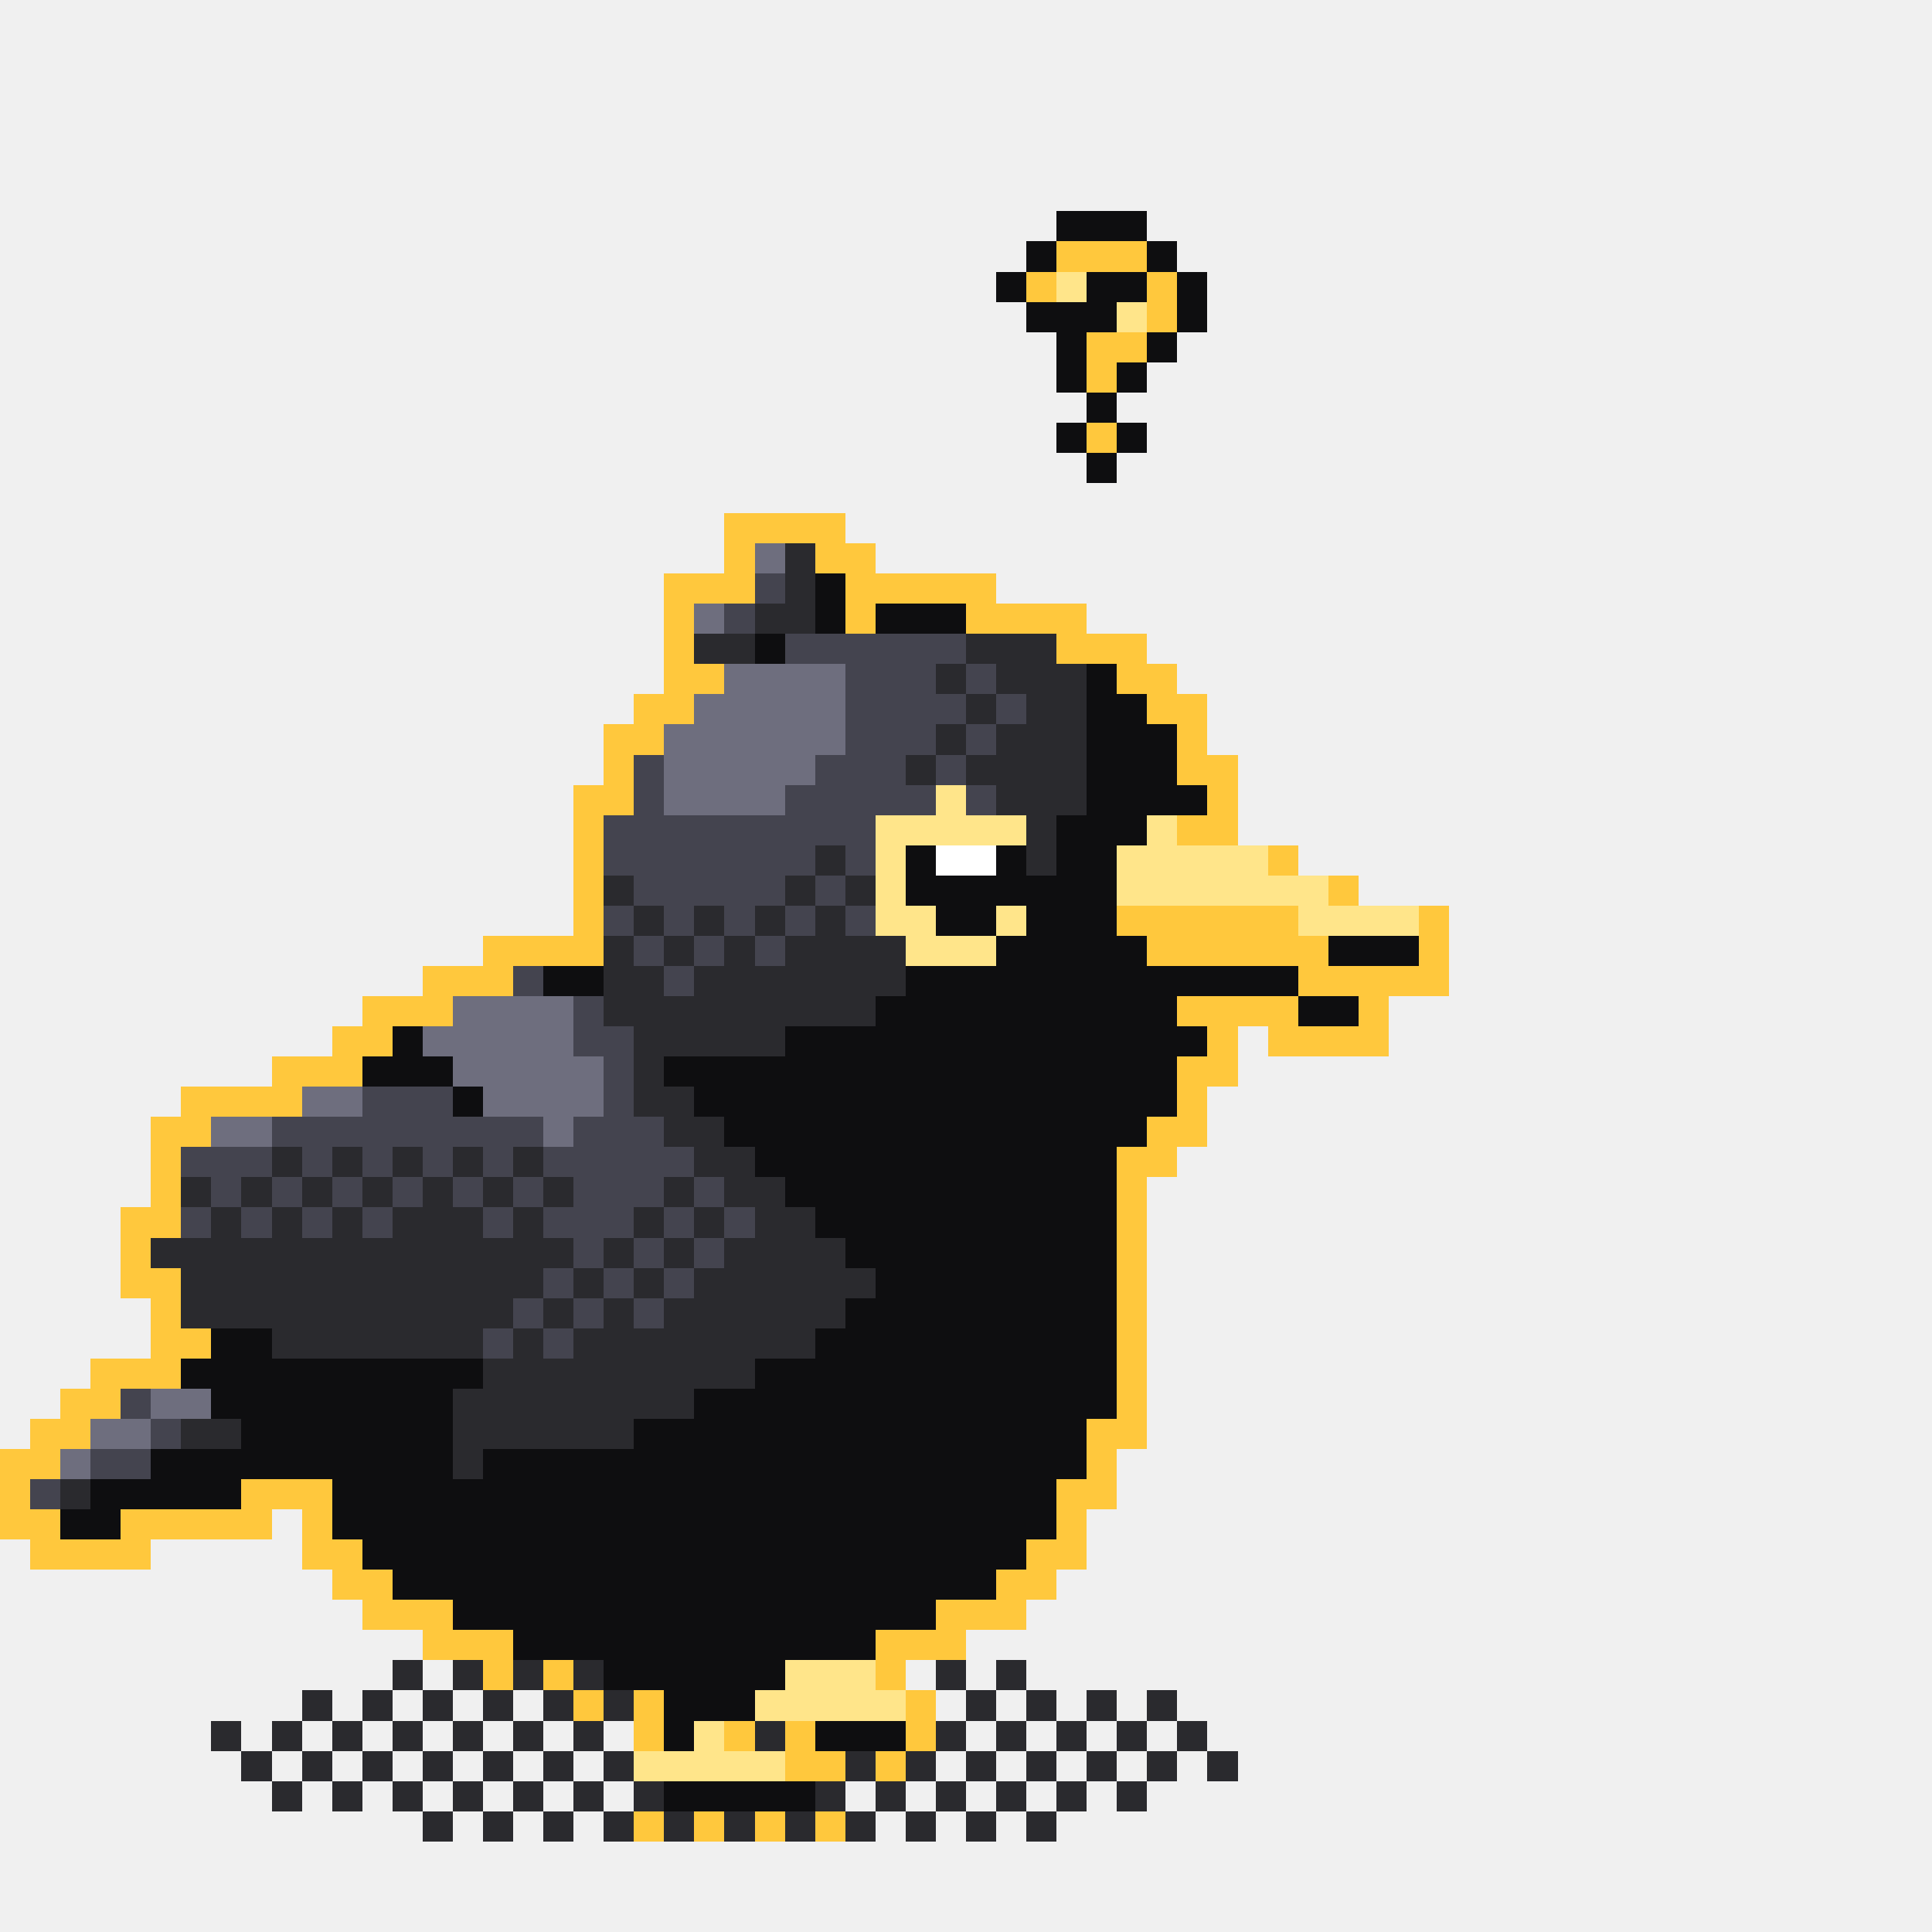
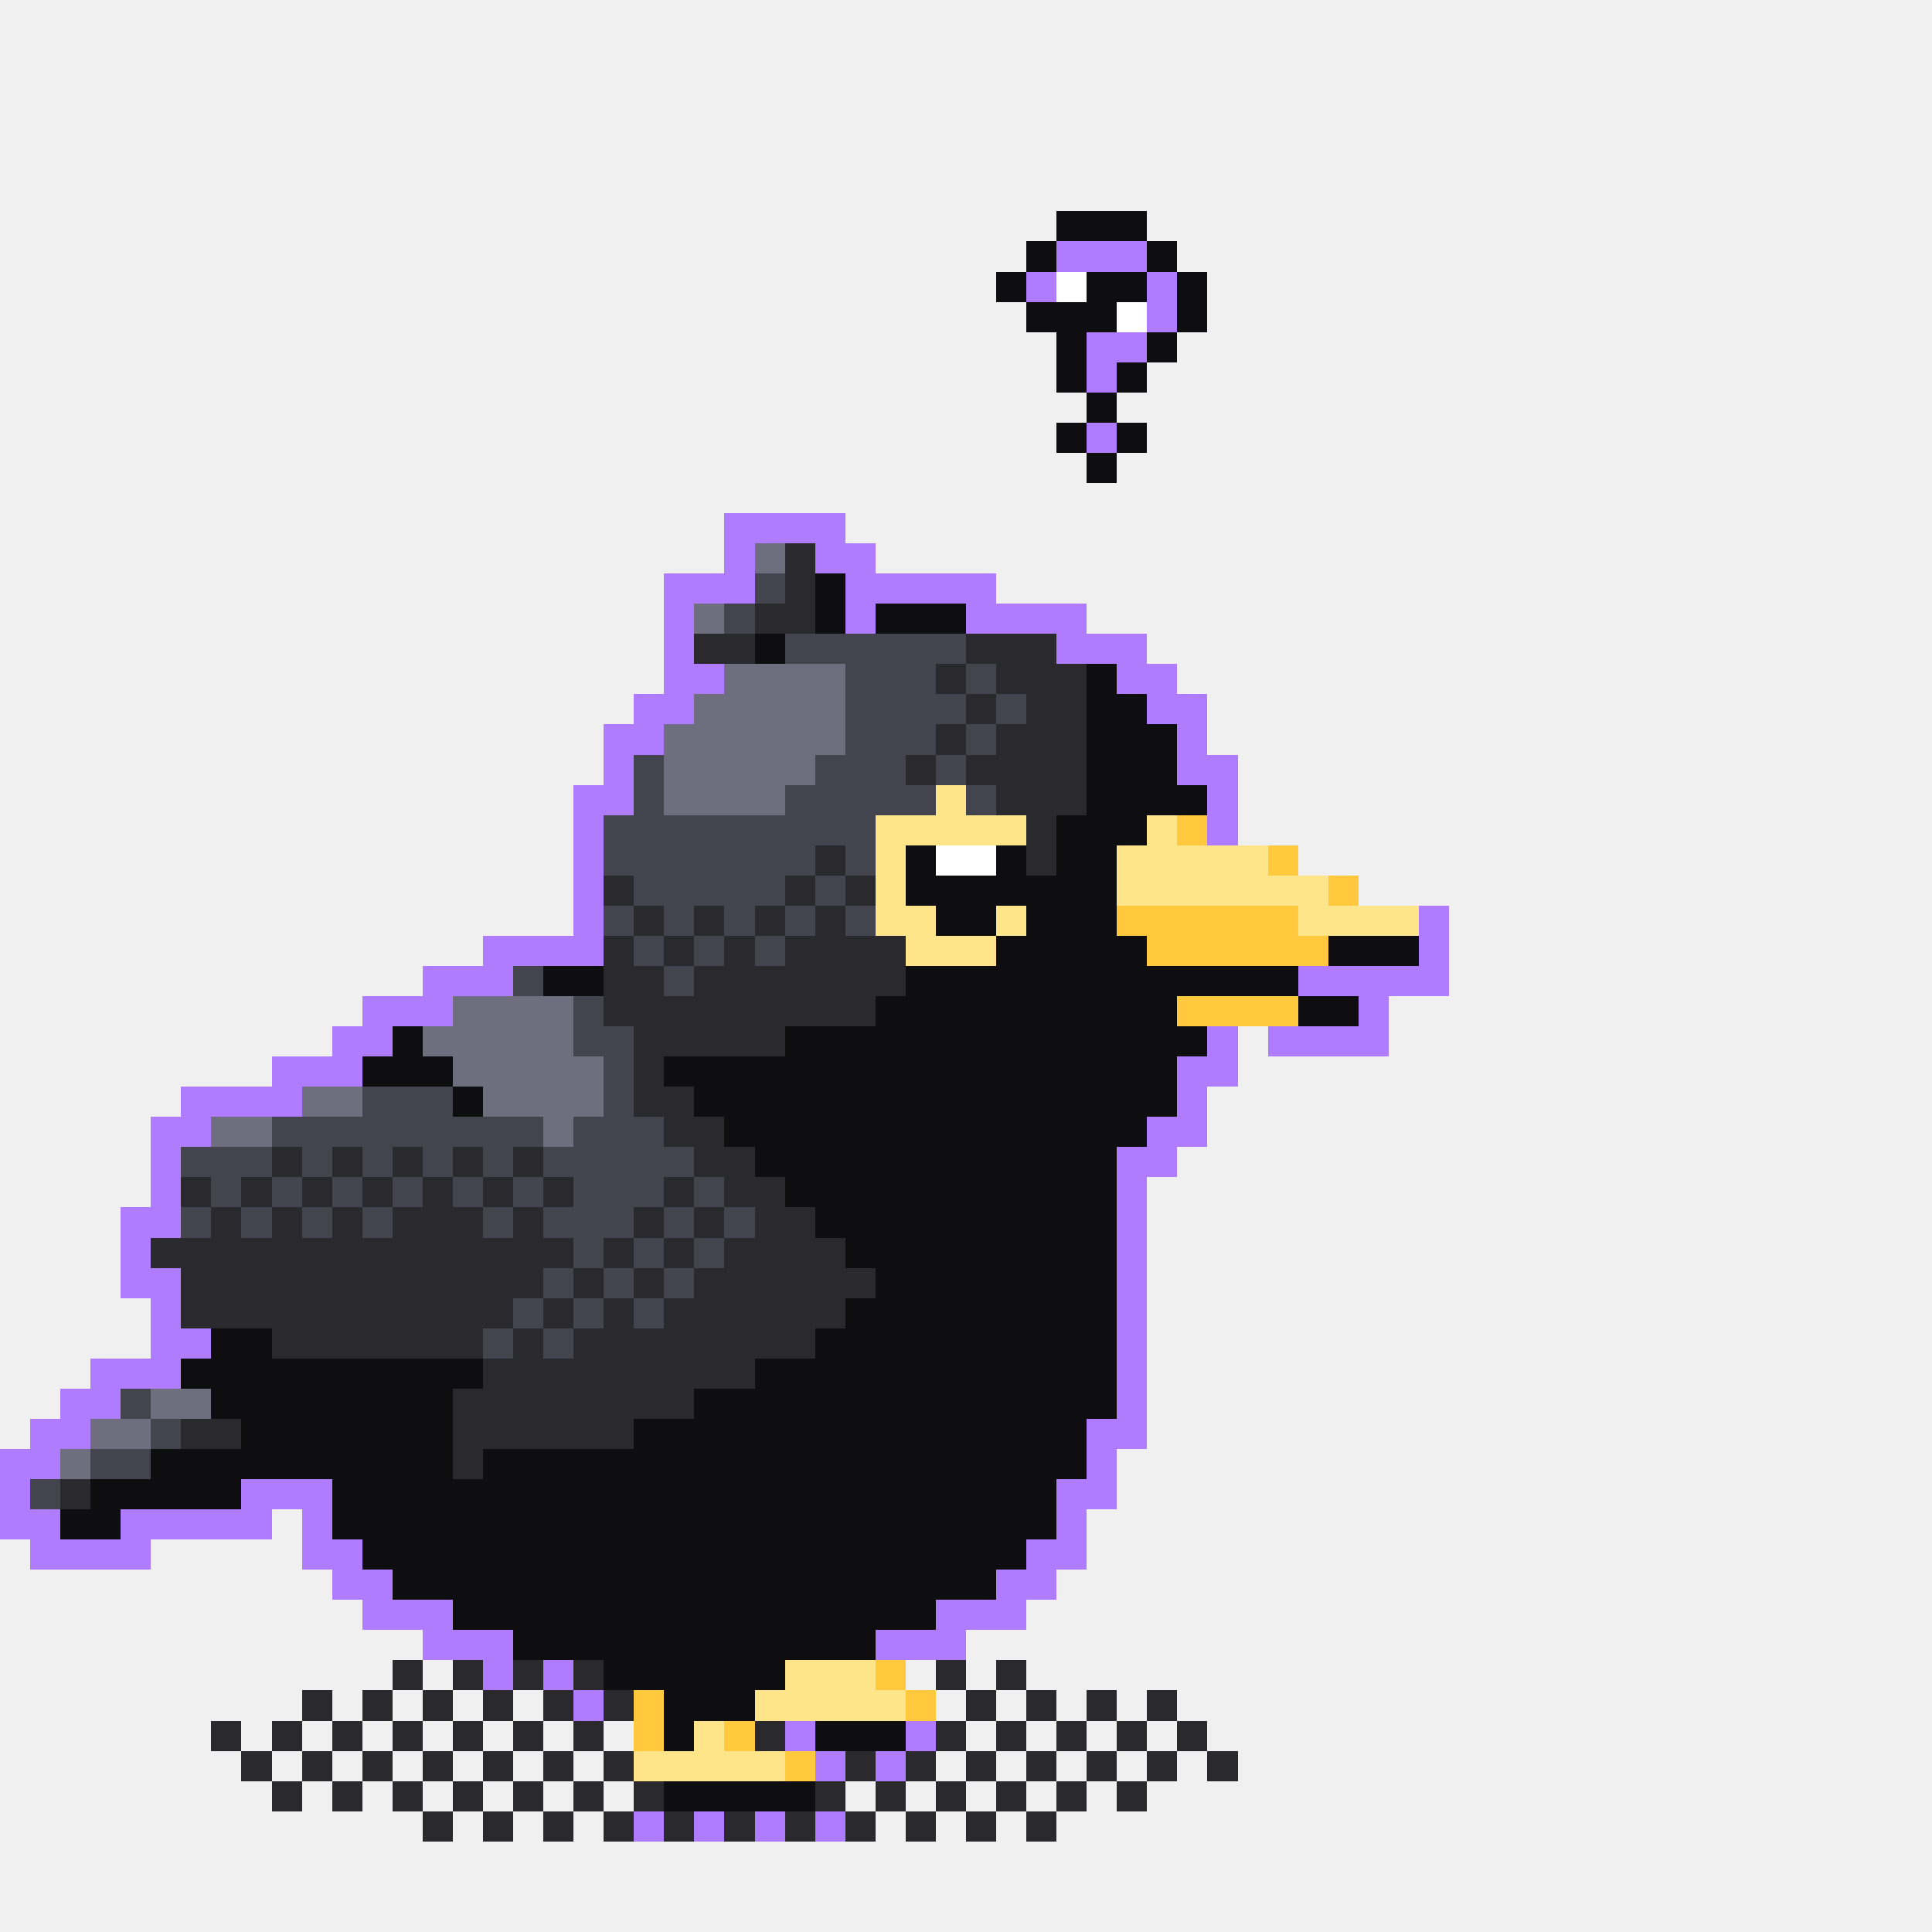
<svg xmlns="http://www.w3.org/2000/svg" viewBox="0 0 64 64" width="64" height="64" shape-rendering="crispEdges">
  <rect x="35" y="7" width="3" height="1" fill="#0E0E10" />
  <rect x="34" y="8" width="1" height="1" fill="#0E0E10" />
-   <rect x="35" y="8" width="3" height="1" fill="#FFC83D" />
+   <rect x="35" y="8" width="3" height="1" fill="#B07CFF" />
  <rect x="38" y="8" width="1" height="1" fill="#0E0E10" />
  <rect x="33" y="9" width="1" height="1" fill="#0E0E10" />
-   <rect x="34" y="9" width="1" height="1" fill="#FFC83D" />
-   <rect x="35" y="9" width="1" height="1" fill="#FFE58A" />
+   <rect x="34" y="9" width="1" height="1" fill="#B07CFF" />
+   <rect x="35" y="9" width="1" height="1" fill="#FFFFFF" />
  <rect x="36" y="9" width="2" height="1" fill="#0E0E10" />
-   <rect x="38" y="9" width="1" height="1" fill="#FFC83D" />
+   <rect x="38" y="9" width="1" height="1" fill="#B07CFF" />
  <rect x="39" y="9" width="1" height="1" fill="#0E0E10" />
  <rect x="34" y="10" width="3" height="1" fill="#0E0E10" />
-   <rect x="37" y="10" width="1" height="1" fill="#FFE58A" />
-   <rect x="38" y="10" width="1" height="1" fill="#FFC83D" />
+   <rect x="37" y="10" width="1" height="1" fill="#FFFFFF" />
+   <rect x="38" y="10" width="1" height="1" fill="#B07CFF" />
  <rect x="39" y="10" width="1" height="1" fill="#0E0E10" />
  <rect x="35" y="11" width="1" height="1" fill="#0E0E10" />
-   <rect x="36" y="11" width="2" height="1" fill="#FFC83D" />
+   <rect x="36" y="11" width="2" height="1" fill="#B07CFF" />
  <rect x="38" y="11" width="1" height="1" fill="#0E0E10" />
  <rect x="35" y="12" width="1" height="1" fill="#0E0E10" />
-   <rect x="36" y="12" width="1" height="1" fill="#FFC83D" />
+   <rect x="36" y="12" width="1" height="1" fill="#B07CFF" />
  <rect x="37" y="12" width="1" height="1" fill="#0E0E10" />
  <rect x="36" y="13" width="1" height="1" fill="#0E0E10" />
  <rect x="35" y="14" width="1" height="1" fill="#0E0E10" />
-   <rect x="36" y="14" width="1" height="1" fill="#FFC83D" />
+   <rect x="36" y="14" width="1" height="1" fill="#B07CFF" />
  <rect x="37" y="14" width="1" height="1" fill="#0E0E10" />
  <rect x="36" y="15" width="1" height="1" fill="#0E0E10" />
-   <rect x="24" y="17" width="4" height="1" fill="#FFC83D" />
-   <rect x="24" y="18" width="1" height="1" fill="#FFC83D" />
+   <rect x="24" y="17" width="4" height="1" fill="#B07CFF" />
+   <rect x="24" y="18" width="1" height="1" fill="#B07CFF" />
  <rect x="25" y="18" width="1" height="1" fill="#6E6E7E" />
  <rect x="26" y="18" width="1" height="1" fill="#2A2A2E" />
-   <rect x="27" y="18" width="2" height="1" fill="#FFC83D" />
-   <rect x="22" y="19" width="3" height="1" fill="#FFC83D" />
+   <rect x="27" y="18" width="2" height="1" fill="#B07CFF" />
+   <rect x="22" y="19" width="3" height="1" fill="#B07CFF" />
  <rect x="25" y="19" width="1" height="1" fill="#44444F" />
  <rect x="26" y="19" width="1" height="1" fill="#2A2A2E" />
  <rect x="27" y="19" width="1" height="1" fill="#0E0E10" />
-   <rect x="28" y="19" width="5" height="1" fill="#FFC83D" />
-   <rect x="22" y="20" width="1" height="1" fill="#FFC83D" />
+   <rect x="28" y="19" width="5" height="1" fill="#B07CFF" />
+   <rect x="22" y="20" width="1" height="1" fill="#B07CFF" />
  <rect x="23" y="20" width="1" height="1" fill="#6E6E7E" />
  <rect x="24" y="20" width="1" height="1" fill="#44444F" />
  <rect x="25" y="20" width="2" height="1" fill="#2A2A2E" />
  <rect x="27" y="20" width="1" height="1" fill="#0E0E10" />
-   <rect x="28" y="20" width="1" height="1" fill="#FFC83D" />
+   <rect x="28" y="20" width="1" height="1" fill="#B07CFF" />
  <rect x="29" y="20" width="3" height="1" fill="#0E0E10" />
-   <rect x="32" y="20" width="4" height="1" fill="#FFC83D" />
-   <rect x="22" y="21" width="1" height="1" fill="#FFC83D" />
+   <rect x="32" y="20" width="4" height="1" fill="#B07CFF" />
+   <rect x="22" y="21" width="1" height="1" fill="#B07CFF" />
  <rect x="23" y="21" width="2" height="1" fill="#2A2A2E" />
  <rect x="25" y="21" width="1" height="1" fill="#0E0E10" />
  <rect x="26" y="21" width="6" height="1" fill="#44444F" />
  <rect x="32" y="21" width="3" height="1" fill="#2A2A2E" />
-   <rect x="35" y="21" width="3" height="1" fill="#FFC83D" />
-   <rect x="22" y="22" width="2" height="1" fill="#FFC83D" />
+   <rect x="35" y="21" width="3" height="1" fill="#B07CFF" />
+   <rect x="22" y="22" width="2" height="1" fill="#B07CFF" />
  <rect x="24" y="22" width="4" height="1" fill="#6E6E7E" />
  <rect x="28" y="22" width="3" height="1" fill="#44444F" />
  <rect x="31" y="22" width="1" height="1" fill="#2A2A2E" />
  <rect x="32" y="22" width="1" height="1" fill="#44444F" />
  <rect x="33" y="22" width="3" height="1" fill="#2A2A2E" />
  <rect x="36" y="22" width="1" height="1" fill="#0E0E10" />
-   <rect x="37" y="22" width="2" height="1" fill="#FFC83D" />
-   <rect x="21" y="23" width="2" height="1" fill="#FFC83D" />
+   <rect x="37" y="22" width="2" height="1" fill="#B07CFF" />
+   <rect x="21" y="23" width="2" height="1" fill="#B07CFF" />
  <rect x="23" y="23" width="5" height="1" fill="#6E6E7E" />
  <rect x="28" y="23" width="4" height="1" fill="#44444F" />
  <rect x="32" y="23" width="1" height="1" fill="#2A2A2E" />
  <rect x="33" y="23" width="1" height="1" fill="#44444F" />
  <rect x="34" y="23" width="2" height="1" fill="#2A2A2E" />
  <rect x="36" y="23" width="2" height="1" fill="#0E0E10" />
-   <rect x="38" y="23" width="2" height="1" fill="#FFC83D" />
-   <rect x="20" y="24" width="2" height="1" fill="#FFC83D" />
+   <rect x="38" y="23" width="2" height="1" fill="#B07CFF" />
+   <rect x="20" y="24" width="2" height="1" fill="#B07CFF" />
  <rect x="22" y="24" width="6" height="1" fill="#6E6E7E" />
  <rect x="28" y="24" width="3" height="1" fill="#44444F" />
  <rect x="31" y="24" width="1" height="1" fill="#2A2A2E" />
  <rect x="32" y="24" width="1" height="1" fill="#44444F" />
  <rect x="33" y="24" width="3" height="1" fill="#2A2A2E" />
  <rect x="36" y="24" width="3" height="1" fill="#0E0E10" />
-   <rect x="39" y="24" width="1" height="1" fill="#FFC83D" />
-   <rect x="20" y="25" width="1" height="1" fill="#FFC83D" />
+   <rect x="39" y="24" width="1" height="1" fill="#B07CFF" />
+   <rect x="20" y="25" width="1" height="1" fill="#B07CFF" />
  <rect x="21" y="25" width="1" height="1" fill="#44444F" />
  <rect x="22" y="25" width="5" height="1" fill="#6E6E7E" />
  <rect x="27" y="25" width="3" height="1" fill="#44444F" />
  <rect x="30" y="25" width="1" height="1" fill="#2A2A2E" />
  <rect x="31" y="25" width="1" height="1" fill="#44444F" />
  <rect x="32" y="25" width="4" height="1" fill="#2A2A2E" />
  <rect x="36" y="25" width="3" height="1" fill="#0E0E10" />
-   <rect x="39" y="25" width="2" height="1" fill="#FFC83D" />
-   <rect x="19" y="26" width="2" height="1" fill="#FFC83D" />
+   <rect x="39" y="25" width="2" height="1" fill="#B07CFF" />
+   <rect x="19" y="26" width="2" height="1" fill="#B07CFF" />
  <rect x="21" y="26" width="1" height="1" fill="#44444F" />
  <rect x="22" y="26" width="4" height="1" fill="#6E6E7E" />
  <rect x="26" y="26" width="5" height="1" fill="#44444F" />
  <rect x="31" y="26" width="1" height="1" fill="#FFE58A" />
  <rect x="32" y="26" width="1" height="1" fill="#44444F" />
  <rect x="33" y="26" width="3" height="1" fill="#2A2A2E" />
  <rect x="36" y="26" width="4" height="1" fill="#0E0E10" />
-   <rect x="40" y="26" width="1" height="1" fill="#FFC83D" />
-   <rect x="19" y="27" width="1" height="1" fill="#FFC83D" />
+   <rect x="40" y="26" width="1" height="1" fill="#B07CFF" />
+   <rect x="19" y="27" width="1" height="1" fill="#B07CFF" />
  <rect x="20" y="27" width="9" height="1" fill="#44444F" />
  <rect x="29" y="27" width="5" height="1" fill="#FFE58A" />
  <rect x="34" y="27" width="1" height="1" fill="#2A2A2E" />
  <rect x="35" y="27" width="3" height="1" fill="#0E0E10" />
  <rect x="38" y="27" width="1" height="1" fill="#FFE58A" />
-   <rect x="39" y="27" width="2" height="1" fill="#FFC83D" />
-   <rect x="19" y="28" width="1" height="1" fill="#FFC83D" />
+   <rect x="39" y="27" width="1" height="1" fill="#FFC83D" />
+   <rect x="40" y="27" width="1" height="1" fill="#B07CFF" />
+   <rect x="19" y="28" width="1" height="1" fill="#B07CFF" />
  <rect x="20" y="28" width="7" height="1" fill="#44444F" />
  <rect x="27" y="28" width="1" height="1" fill="#2A2A2E" />
  <rect x="28" y="28" width="1" height="1" fill="#44444F" />
  <rect x="29" y="28" width="1" height="1" fill="#FFE58A" />
  <rect x="30" y="28" width="1" height="1" fill="#0E0E10" />
  <rect x="31" y="28" width="2" height="1" fill="#FFFFFF" />
  <rect x="33" y="28" width="1" height="1" fill="#0E0E10" />
  <rect x="34" y="28" width="1" height="1" fill="#2A2A2E" />
  <rect x="35" y="28" width="2" height="1" fill="#0E0E10" />
  <rect x="37" y="28" width="5" height="1" fill="#FFE58A" />
  <rect x="42" y="28" width="1" height="1" fill="#FFC83D" />
-   <rect x="19" y="29" width="1" height="1" fill="#FFC83D" />
+   <rect x="19" y="29" width="1" height="1" fill="#B07CFF" />
  <rect x="20" y="29" width="1" height="1" fill="#2A2A2E" />
  <rect x="21" y="29" width="5" height="1" fill="#44444F" />
  <rect x="26" y="29" width="1" height="1" fill="#2A2A2E" />
  <rect x="27" y="29" width="1" height="1" fill="#44444F" />
  <rect x="28" y="29" width="1" height="1" fill="#2A2A2E" />
  <rect x="29" y="29" width="1" height="1" fill="#FFE58A" />
  <rect x="30" y="29" width="7" height="1" fill="#0E0E10" />
  <rect x="37" y="29" width="7" height="1" fill="#FFE58A" />
  <rect x="44" y="29" width="1" height="1" fill="#FFC83D" />
-   <rect x="19" y="30" width="1" height="1" fill="#FFC83D" />
+   <rect x="19" y="30" width="1" height="1" fill="#B07CFF" />
  <rect x="20" y="30" width="1" height="1" fill="#44444F" />
  <rect x="21" y="30" width="1" height="1" fill="#2A2A2E" />
  <rect x="22" y="30" width="1" height="1" fill="#44444F" />
  <rect x="23" y="30" width="1" height="1" fill="#2A2A2E" />
  <rect x="24" y="30" width="1" height="1" fill="#44444F" />
  <rect x="25" y="30" width="1" height="1" fill="#2A2A2E" />
  <rect x="26" y="30" width="1" height="1" fill="#44444F" />
  <rect x="27" y="30" width="1" height="1" fill="#2A2A2E" />
  <rect x="28" y="30" width="1" height="1" fill="#44444F" />
  <rect x="29" y="30" width="2" height="1" fill="#FFE58A" />
  <rect x="31" y="30" width="2" height="1" fill="#0E0E10" />
  <rect x="33" y="30" width="1" height="1" fill="#FFE58A" />
  <rect x="34" y="30" width="3" height="1" fill="#0E0E10" />
  <rect x="37" y="30" width="6" height="1" fill="#FFC83D" />
  <rect x="43" y="30" width="4" height="1" fill="#FFE58A" />
-   <rect x="47" y="30" width="1" height="1" fill="#FFC83D" />
-   <rect x="16" y="31" width="4" height="1" fill="#FFC83D" />
+   <rect x="47" y="30" width="1" height="1" fill="#B07CFF" />
+   <rect x="16" y="31" width="4" height="1" fill="#B07CFF" />
  <rect x="20" y="31" width="1" height="1" fill="#2A2A2E" />
  <rect x="21" y="31" width="1" height="1" fill="#44444F" />
  <rect x="22" y="31" width="1" height="1" fill="#2A2A2E" />
  <rect x="23" y="31" width="1" height="1" fill="#44444F" />
  <rect x="24" y="31" width="1" height="1" fill="#2A2A2E" />
  <rect x="25" y="31" width="1" height="1" fill="#44444F" />
  <rect x="26" y="31" width="4" height="1" fill="#2A2A2E" />
  <rect x="30" y="31" width="3" height="1" fill="#FFE58A" />
  <rect x="33" y="31" width="5" height="1" fill="#0E0E10" />
  <rect x="38" y="31" width="6" height="1" fill="#FFC83D" />
  <rect x="44" y="31" width="3" height="1" fill="#0E0E10" />
-   <rect x="47" y="31" width="1" height="1" fill="#FFC83D" />
-   <rect x="14" y="32" width="3" height="1" fill="#FFC83D" />
+   <rect x="47" y="31" width="1" height="1" fill="#B07CFF" />
+   <rect x="14" y="32" width="3" height="1" fill="#B07CFF" />
  <rect x="17" y="32" width="1" height="1" fill="#44444F" />
  <rect x="18" y="32" width="2" height="1" fill="#0E0E10" />
  <rect x="20" y="32" width="2" height="1" fill="#2A2A2E" />
  <rect x="22" y="32" width="1" height="1" fill="#44444F" />
  <rect x="23" y="32" width="7" height="1" fill="#2A2A2E" />
  <rect x="30" y="32" width="13" height="1" fill="#0E0E10" />
-   <rect x="43" y="32" width="5" height="1" fill="#FFC83D" />
-   <rect x="12" y="33" width="3" height="1" fill="#FFC83D" />
+   <rect x="43" y="32" width="5" height="1" fill="#B07CFF" />
+   <rect x="12" y="33" width="3" height="1" fill="#B07CFF" />
  <rect x="15" y="33" width="4" height="1" fill="#6E6E7E" />
  <rect x="19" y="33" width="1" height="1" fill="#44444F" />
  <rect x="20" y="33" width="9" height="1" fill="#2A2A2E" />
  <rect x="29" y="33" width="10" height="1" fill="#0E0E10" />
  <rect x="39" y="33" width="4" height="1" fill="#FFC83D" />
  <rect x="43" y="33" width="2" height="1" fill="#0E0E10" />
-   <rect x="45" y="33" width="1" height="1" fill="#FFC83D" />
-   <rect x="11" y="34" width="2" height="1" fill="#FFC83D" />
+   <rect x="45" y="33" width="1" height="1" fill="#B07CFF" />
+   <rect x="11" y="34" width="2" height="1" fill="#B07CFF" />
  <rect x="13" y="34" width="1" height="1" fill="#0E0E10" />
  <rect x="14" y="34" width="5" height="1" fill="#6E6E7E" />
  <rect x="19" y="34" width="2" height="1" fill="#44444F" />
  <rect x="21" y="34" width="5" height="1" fill="#2A2A2E" />
  <rect x="26" y="34" width="14" height="1" fill="#0E0E10" />
-   <rect x="40" y="34" width="1" height="1" fill="#FFC83D" />
-   <rect x="42" y="34" width="4" height="1" fill="#FFC83D" />
-   <rect x="9" y="35" width="3" height="1" fill="#FFC83D" />
+   <rect x="40" y="34" width="1" height="1" fill="#B07CFF" />
+   <rect x="42" y="34" width="4" height="1" fill="#B07CFF" />
+   <rect x="9" y="35" width="3" height="1" fill="#B07CFF" />
  <rect x="12" y="35" width="3" height="1" fill="#0E0E10" />
  <rect x="15" y="35" width="5" height="1" fill="#6E6E7E" />
  <rect x="20" y="35" width="1" height="1" fill="#44444F" />
  <rect x="21" y="35" width="1" height="1" fill="#2A2A2E" />
  <rect x="22" y="35" width="17" height="1" fill="#0E0E10" />
-   <rect x="39" y="35" width="2" height="1" fill="#FFC83D" />
-   <rect x="6" y="36" width="4" height="1" fill="#FFC83D" />
+   <rect x="39" y="35" width="2" height="1" fill="#B07CFF" />
+   <rect x="6" y="36" width="4" height="1" fill="#B07CFF" />
  <rect x="10" y="36" width="2" height="1" fill="#6E6E7E" />
  <rect x="12" y="36" width="3" height="1" fill="#44444F" />
  <rect x="15" y="36" width="1" height="1" fill="#0E0E10" />
  <rect x="16" y="36" width="4" height="1" fill="#6E6E7E" />
  <rect x="20" y="36" width="1" height="1" fill="#44444F" />
  <rect x="21" y="36" width="2" height="1" fill="#2A2A2E" />
  <rect x="23" y="36" width="16" height="1" fill="#0E0E10" />
-   <rect x="39" y="36" width="1" height="1" fill="#FFC83D" />
-   <rect x="5" y="37" width="2" height="1" fill="#FFC83D" />
+   <rect x="39" y="36" width="1" height="1" fill="#B07CFF" />
+   <rect x="5" y="37" width="2" height="1" fill="#B07CFF" />
  <rect x="7" y="37" width="2" height="1" fill="#6E6E7E" />
  <rect x="9" y="37" width="9" height="1" fill="#44444F" />
  <rect x="18" y="37" width="1" height="1" fill="#6E6E7E" />
  <rect x="19" y="37" width="3" height="1" fill="#44444F" />
  <rect x="22" y="37" width="2" height="1" fill="#2A2A2E" />
  <rect x="24" y="37" width="14" height="1" fill="#0E0E10" />
-   <rect x="38" y="37" width="2" height="1" fill="#FFC83D" />
-   <rect x="5" y="38" width="1" height="1" fill="#FFC83D" />
+   <rect x="38" y="37" width="2" height="1" fill="#B07CFF" />
+   <rect x="5" y="38" width="1" height="1" fill="#B07CFF" />
  <rect x="6" y="38" width="3" height="1" fill="#44444F" />
  <rect x="9" y="38" width="1" height="1" fill="#2A2A2E" />
  <rect x="10" y="38" width="1" height="1" fill="#44444F" />
  <rect x="11" y="38" width="1" height="1" fill="#2A2A2E" />
  <rect x="12" y="38" width="1" height="1" fill="#44444F" />
  <rect x="13" y="38" width="1" height="1" fill="#2A2A2E" />
  <rect x="14" y="38" width="1" height="1" fill="#44444F" />
  <rect x="15" y="38" width="1" height="1" fill="#2A2A2E" />
  <rect x="16" y="38" width="1" height="1" fill="#44444F" />
  <rect x="17" y="38" width="1" height="1" fill="#2A2A2E" />
  <rect x="18" y="38" width="5" height="1" fill="#44444F" />
  <rect x="23" y="38" width="2" height="1" fill="#2A2A2E" />
  <rect x="25" y="38" width="12" height="1" fill="#0E0E10" />
-   <rect x="37" y="38" width="2" height="1" fill="#FFC83D" />
-   <rect x="5" y="39" width="1" height="1" fill="#FFC83D" />
+   <rect x="37" y="38" width="2" height="1" fill="#B07CFF" />
+   <rect x="5" y="39" width="1" height="1" fill="#B07CFF" />
  <rect x="6" y="39" width="1" height="1" fill="#2A2A2E" />
  <rect x="7" y="39" width="1" height="1" fill="#44444F" />
  <rect x="8" y="39" width="1" height="1" fill="#2A2A2E" />
  <rect x="9" y="39" width="1" height="1" fill="#44444F" />
  <rect x="10" y="39" width="1" height="1" fill="#2A2A2E" />
  <rect x="11" y="39" width="1" height="1" fill="#44444F" />
  <rect x="12" y="39" width="1" height="1" fill="#2A2A2E" />
  <rect x="13" y="39" width="1" height="1" fill="#44444F" />
  <rect x="14" y="39" width="1" height="1" fill="#2A2A2E" />
  <rect x="15" y="39" width="1" height="1" fill="#44444F" />
  <rect x="16" y="39" width="1" height="1" fill="#2A2A2E" />
  <rect x="17" y="39" width="1" height="1" fill="#44444F" />
  <rect x="18" y="39" width="1" height="1" fill="#2A2A2E" />
  <rect x="19" y="39" width="3" height="1" fill="#44444F" />
  <rect x="22" y="39" width="1" height="1" fill="#2A2A2E" />
  <rect x="23" y="39" width="1" height="1" fill="#44444F" />
  <rect x="24" y="39" width="2" height="1" fill="#2A2A2E" />
  <rect x="26" y="39" width="11" height="1" fill="#0E0E10" />
-   <rect x="37" y="39" width="1" height="1" fill="#FFC83D" />
-   <rect x="4" y="40" width="2" height="1" fill="#FFC83D" />
+   <rect x="37" y="39" width="1" height="1" fill="#B07CFF" />
+   <rect x="4" y="40" width="2" height="1" fill="#B07CFF" />
  <rect x="6" y="40" width="1" height="1" fill="#44444F" />
  <rect x="7" y="40" width="1" height="1" fill="#2A2A2E" />
  <rect x="8" y="40" width="1" height="1" fill="#44444F" />
  <rect x="9" y="40" width="1" height="1" fill="#2A2A2E" />
  <rect x="10" y="40" width="1" height="1" fill="#44444F" />
  <rect x="11" y="40" width="1" height="1" fill="#2A2A2E" />
  <rect x="12" y="40" width="1" height="1" fill="#44444F" />
  <rect x="13" y="40" width="3" height="1" fill="#2A2A2E" />
  <rect x="16" y="40" width="1" height="1" fill="#44444F" />
  <rect x="17" y="40" width="1" height="1" fill="#2A2A2E" />
  <rect x="18" y="40" width="3" height="1" fill="#44444F" />
  <rect x="21" y="40" width="1" height="1" fill="#2A2A2E" />
  <rect x="22" y="40" width="1" height="1" fill="#44444F" />
  <rect x="23" y="40" width="1" height="1" fill="#2A2A2E" />
  <rect x="24" y="40" width="1" height="1" fill="#44444F" />
  <rect x="25" y="40" width="2" height="1" fill="#2A2A2E" />
  <rect x="27" y="40" width="10" height="1" fill="#0E0E10" />
-   <rect x="37" y="40" width="1" height="1" fill="#FFC83D" />
-   <rect x="4" y="41" width="1" height="1" fill="#FFC83D" />
+   <rect x="37" y="40" width="1" height="1" fill="#B07CFF" />
+   <rect x="4" y="41" width="1" height="1" fill="#B07CFF" />
  <rect x="5" y="41" width="14" height="1" fill="#2A2A2E" />
  <rect x="19" y="41" width="1" height="1" fill="#44444F" />
  <rect x="20" y="41" width="1" height="1" fill="#2A2A2E" />
  <rect x="21" y="41" width="1" height="1" fill="#44444F" />
  <rect x="22" y="41" width="1" height="1" fill="#2A2A2E" />
  <rect x="23" y="41" width="1" height="1" fill="#44444F" />
  <rect x="24" y="41" width="4" height="1" fill="#2A2A2E" />
  <rect x="28" y="41" width="9" height="1" fill="#0E0E10" />
-   <rect x="37" y="41" width="1" height="1" fill="#FFC83D" />
-   <rect x="4" y="42" width="2" height="1" fill="#FFC83D" />
+   <rect x="37" y="41" width="1" height="1" fill="#B07CFF" />
+   <rect x="4" y="42" width="2" height="1" fill="#B07CFF" />
  <rect x="6" y="42" width="12" height="1" fill="#2A2A2E" />
  <rect x="18" y="42" width="1" height="1" fill="#44444F" />
  <rect x="19" y="42" width="1" height="1" fill="#2A2A2E" />
  <rect x="20" y="42" width="1" height="1" fill="#44444F" />
  <rect x="21" y="42" width="1" height="1" fill="#2A2A2E" />
  <rect x="22" y="42" width="1" height="1" fill="#44444F" />
  <rect x="23" y="42" width="6" height="1" fill="#2A2A2E" />
  <rect x="29" y="42" width="8" height="1" fill="#0E0E10" />
-   <rect x="37" y="42" width="1" height="1" fill="#FFC83D" />
-   <rect x="5" y="43" width="1" height="1" fill="#FFC83D" />
+   <rect x="37" y="42" width="1" height="1" fill="#B07CFF" />
+   <rect x="5" y="43" width="1" height="1" fill="#B07CFF" />
  <rect x="6" y="43" width="11" height="1" fill="#2A2A2E" />
  <rect x="17" y="43" width="1" height="1" fill="#44444F" />
  <rect x="18" y="43" width="1" height="1" fill="#2A2A2E" />
  <rect x="19" y="43" width="1" height="1" fill="#44444F" />
  <rect x="20" y="43" width="1" height="1" fill="#2A2A2E" />
  <rect x="21" y="43" width="1" height="1" fill="#44444F" />
  <rect x="22" y="43" width="6" height="1" fill="#2A2A2E" />
  <rect x="28" y="43" width="9" height="1" fill="#0E0E10" />
-   <rect x="37" y="43" width="1" height="1" fill="#FFC83D" />
-   <rect x="5" y="44" width="2" height="1" fill="#FFC83D" />
+   <rect x="37" y="43" width="1" height="1" fill="#B07CFF" />
+   <rect x="5" y="44" width="2" height="1" fill="#B07CFF" />
  <rect x="7" y="44" width="2" height="1" fill="#0E0E10" />
  <rect x="9" y="44" width="7" height="1" fill="#2A2A2E" />
  <rect x="16" y="44" width="1" height="1" fill="#44444F" />
  <rect x="17" y="44" width="1" height="1" fill="#2A2A2E" />
  <rect x="18" y="44" width="1" height="1" fill="#44444F" />
  <rect x="19" y="44" width="8" height="1" fill="#2A2A2E" />
  <rect x="27" y="44" width="10" height="1" fill="#0E0E10" />
-   <rect x="37" y="44" width="1" height="1" fill="#FFC83D" />
-   <rect x="3" y="45" width="3" height="1" fill="#FFC83D" />
+   <rect x="37" y="44" width="1" height="1" fill="#B07CFF" />
+   <rect x="3" y="45" width="3" height="1" fill="#B07CFF" />
  <rect x="6" y="45" width="10" height="1" fill="#0E0E10" />
  <rect x="16" y="45" width="9" height="1" fill="#2A2A2E" />
  <rect x="25" y="45" width="12" height="1" fill="#0E0E10" />
-   <rect x="37" y="45" width="1" height="1" fill="#FFC83D" />
-   <rect x="2" y="46" width="2" height="1" fill="#FFC83D" />
+   <rect x="37" y="45" width="1" height="1" fill="#B07CFF" />
+   <rect x="2" y="46" width="2" height="1" fill="#B07CFF" />
  <rect x="4" y="46" width="1" height="1" fill="#44444F" />
  <rect x="5" y="46" width="2" height="1" fill="#6E6E7E" />
  <rect x="7" y="46" width="8" height="1" fill="#0E0E10" />
  <rect x="15" y="46" width="8" height="1" fill="#2A2A2E" />
  <rect x="23" y="46" width="14" height="1" fill="#0E0E10" />
-   <rect x="37" y="46" width="1" height="1" fill="#FFC83D" />
-   <rect x="1" y="47" width="2" height="1" fill="#FFC83D" />
+   <rect x="37" y="46" width="1" height="1" fill="#B07CFF" />
+   <rect x="1" y="47" width="2" height="1" fill="#B07CFF" />
  <rect x="3" y="47" width="2" height="1" fill="#6E6E7E" />
  <rect x="5" y="47" width="1" height="1" fill="#44444F" />
  <rect x="6" y="47" width="2" height="1" fill="#2A2A2E" />
  <rect x="8" y="47" width="7" height="1" fill="#0E0E10" />
  <rect x="15" y="47" width="6" height="1" fill="#2A2A2E" />
  <rect x="21" y="47" width="15" height="1" fill="#0E0E10" />
-   <rect x="36" y="47" width="2" height="1" fill="#FFC83D" />
-   <rect x="0" y="48" width="2" height="1" fill="#FFC83D" />
+   <rect x="36" y="47" width="2" height="1" fill="#B07CFF" />
+   <rect x="0" y="48" width="2" height="1" fill="#B07CFF" />
  <rect x="2" y="48" width="1" height="1" fill="#6E6E7E" />
  <rect x="3" y="48" width="2" height="1" fill="#44444F" />
  <rect x="5" y="48" width="10" height="1" fill="#0E0E10" />
  <rect x="15" y="48" width="1" height="1" fill="#2A2A2E" />
  <rect x="16" y="48" width="20" height="1" fill="#0E0E10" />
-   <rect x="36" y="48" width="1" height="1" fill="#FFC83D" />
-   <rect x="0" y="49" width="1" height="1" fill="#FFC83D" />
+   <rect x="36" y="48" width="1" height="1" fill="#B07CFF" />
+   <rect x="0" y="49" width="1" height="1" fill="#B07CFF" />
  <rect x="1" y="49" width="1" height="1" fill="#44444F" />
  <rect x="2" y="49" width="1" height="1" fill="#2A2A2E" />
  <rect x="3" y="49" width="5" height="1" fill="#0E0E10" />
-   <rect x="8" y="49" width="3" height="1" fill="#FFC83D" />
+   <rect x="8" y="49" width="3" height="1" fill="#B07CFF" />
  <rect x="11" y="49" width="24" height="1" fill="#0E0E10" />
-   <rect x="35" y="49" width="2" height="1" fill="#FFC83D" />
-   <rect x="0" y="50" width="2" height="1" fill="#FFC83D" />
+   <rect x="35" y="49" width="2" height="1" fill="#B07CFF" />
+   <rect x="0" y="50" width="2" height="1" fill="#B07CFF" />
  <rect x="2" y="50" width="2" height="1" fill="#0E0E10" />
-   <rect x="4" y="50" width="5" height="1" fill="#FFC83D" />
-   <rect x="10" y="50" width="1" height="1" fill="#FFC83D" />
+   <rect x="4" y="50" width="5" height="1" fill="#B07CFF" />
+   <rect x="10" y="50" width="1" height="1" fill="#B07CFF" />
  <rect x="11" y="50" width="24" height="1" fill="#0E0E10" />
-   <rect x="35" y="50" width="1" height="1" fill="#FFC83D" />
-   <rect x="1" y="51" width="4" height="1" fill="#FFC83D" />
-   <rect x="10" y="51" width="2" height="1" fill="#FFC83D" />
+   <rect x="35" y="50" width="1" height="1" fill="#B07CFF" />
+   <rect x="1" y="51" width="4" height="1" fill="#B07CFF" />
+   <rect x="10" y="51" width="2" height="1" fill="#B07CFF" />
  <rect x="12" y="51" width="22" height="1" fill="#0E0E10" />
-   <rect x="34" y="51" width="2" height="1" fill="#FFC83D" />
-   <rect x="11" y="52" width="2" height="1" fill="#FFC83D" />
+   <rect x="34" y="51" width="2" height="1" fill="#B07CFF" />
+   <rect x="11" y="52" width="2" height="1" fill="#B07CFF" />
  <rect x="13" y="52" width="20" height="1" fill="#0E0E10" />
-   <rect x="33" y="52" width="2" height="1" fill="#FFC83D" />
-   <rect x="12" y="53" width="3" height="1" fill="#FFC83D" />
+   <rect x="33" y="52" width="2" height="1" fill="#B07CFF" />
+   <rect x="12" y="53" width="3" height="1" fill="#B07CFF" />
  <rect x="15" y="53" width="16" height="1" fill="#0E0E10" />
-   <rect x="31" y="53" width="3" height="1" fill="#FFC83D" />
-   <rect x="14" y="54" width="3" height="1" fill="#FFC83D" />
+   <rect x="31" y="53" width="3" height="1" fill="#B07CFF" />
+   <rect x="14" y="54" width="3" height="1" fill="#B07CFF" />
  <rect x="17" y="54" width="12" height="1" fill="#0E0E10" />
-   <rect x="29" y="54" width="3" height="1" fill="#FFC83D" />
+   <rect x="29" y="54" width="3" height="1" fill="#B07CFF" />
  <rect x="13" y="55" width="1" height="1" fill="#2A2A2E" />
  <rect x="15" y="55" width="1" height="1" fill="#2A2A2E" />
-   <rect x="16" y="55" width="1" height="1" fill="#FFC83D" />
+   <rect x="16" y="55" width="1" height="1" fill="#B07CFF" />
  <rect x="17" y="55" width="1" height="1" fill="#2A2A2E" />
-   <rect x="18" y="55" width="1" height="1" fill="#FFC83D" />
+   <rect x="18" y="55" width="1" height="1" fill="#B07CFF" />
  <rect x="19" y="55" width="1" height="1" fill="#2A2A2E" />
  <rect x="20" y="55" width="6" height="1" fill="#0E0E10" />
  <rect x="26" y="55" width="3" height="1" fill="#FFE58A" />
  <rect x="29" y="55" width="1" height="1" fill="#FFC83D" />
  <rect x="31" y="55" width="1" height="1" fill="#2A2A2E" />
  <rect x="33" y="55" width="1" height="1" fill="#2A2A2E" />
  <rect x="10" y="56" width="1" height="1" fill="#2A2A2E" />
  <rect x="12" y="56" width="1" height="1" fill="#2A2A2E" />
  <rect x="14" y="56" width="1" height="1" fill="#2A2A2E" />
  <rect x="16" y="56" width="1" height="1" fill="#2A2A2E" />
  <rect x="18" y="56" width="1" height="1" fill="#2A2A2E" />
-   <rect x="19" y="56" width="1" height="1" fill="#FFC83D" />
+   <rect x="19" y="56" width="1" height="1" fill="#B07CFF" />
  <rect x="20" y="56" width="1" height="1" fill="#2A2A2E" />
  <rect x="21" y="56" width="1" height="1" fill="#FFC83D" />
  <rect x="22" y="56" width="3" height="1" fill="#0E0E10" />
  <rect x="25" y="56" width="5" height="1" fill="#FFE58A" />
  <rect x="30" y="56" width="1" height="1" fill="#FFC83D" />
  <rect x="32" y="56" width="1" height="1" fill="#2A2A2E" />
  <rect x="34" y="56" width="1" height="1" fill="#2A2A2E" />
  <rect x="36" y="56" width="1" height="1" fill="#2A2A2E" />
  <rect x="38" y="56" width="1" height="1" fill="#2A2A2E" />
  <rect x="7" y="57" width="1" height="1" fill="#2A2A2E" />
  <rect x="9" y="57" width="1" height="1" fill="#2A2A2E" />
  <rect x="11" y="57" width="1" height="1" fill="#2A2A2E" />
  <rect x="13" y="57" width="1" height="1" fill="#2A2A2E" />
  <rect x="15" y="57" width="1" height="1" fill="#2A2A2E" />
  <rect x="17" y="57" width="1" height="1" fill="#2A2A2E" />
  <rect x="19" y="57" width="1" height="1" fill="#2A2A2E" />
  <rect x="21" y="57" width="1" height="1" fill="#FFC83D" />
  <rect x="22" y="57" width="1" height="1" fill="#0E0E10" />
  <rect x="23" y="57" width="1" height="1" fill="#FFE58A" />
  <rect x="24" y="57" width="1" height="1" fill="#FFC83D" />
  <rect x="25" y="57" width="1" height="1" fill="#2A2A2E" />
-   <rect x="26" y="57" width="1" height="1" fill="#FFC83D" />
+   <rect x="26" y="57" width="1" height="1" fill="#B07CFF" />
  <rect x="27" y="57" width="3" height="1" fill="#0E0E10" />
-   <rect x="30" y="57" width="1" height="1" fill="#FFC83D" />
+   <rect x="30" y="57" width="1" height="1" fill="#B07CFF" />
  <rect x="31" y="57" width="1" height="1" fill="#2A2A2E" />
  <rect x="33" y="57" width="1" height="1" fill="#2A2A2E" />
  <rect x="35" y="57" width="1" height="1" fill="#2A2A2E" />
  <rect x="37" y="57" width="1" height="1" fill="#2A2A2E" />
  <rect x="39" y="57" width="1" height="1" fill="#2A2A2E" />
  <rect x="8" y="58" width="1" height="1" fill="#2A2A2E" />
  <rect x="10" y="58" width="1" height="1" fill="#2A2A2E" />
  <rect x="12" y="58" width="1" height="1" fill="#2A2A2E" />
  <rect x="14" y="58" width="1" height="1" fill="#2A2A2E" />
  <rect x="16" y="58" width="1" height="1" fill="#2A2A2E" />
  <rect x="18" y="58" width="1" height="1" fill="#2A2A2E" />
  <rect x="20" y="58" width="1" height="1" fill="#2A2A2E" />
  <rect x="21" y="58" width="5" height="1" fill="#FFE58A" />
-   <rect x="26" y="58" width="2" height="1" fill="#FFC83D" />
+   <rect x="26" y="58" width="1" height="1" fill="#FFC83D" />
+   <rect x="27" y="58" width="1" height="1" fill="#B07CFF" />
  <rect x="28" y="58" width="1" height="1" fill="#2A2A2E" />
-   <rect x="29" y="58" width="1" height="1" fill="#FFC83D" />
+   <rect x="29" y="58" width="1" height="1" fill="#B07CFF" />
  <rect x="30" y="58" width="1" height="1" fill="#2A2A2E" />
  <rect x="32" y="58" width="1" height="1" fill="#2A2A2E" />
  <rect x="34" y="58" width="1" height="1" fill="#2A2A2E" />
  <rect x="36" y="58" width="1" height="1" fill="#2A2A2E" />
  <rect x="38" y="58" width="1" height="1" fill="#2A2A2E" />
  <rect x="40" y="58" width="1" height="1" fill="#2A2A2E" />
  <rect x="9" y="59" width="1" height="1" fill="#2A2A2E" />
  <rect x="11" y="59" width="1" height="1" fill="#2A2A2E" />
  <rect x="13" y="59" width="1" height="1" fill="#2A2A2E" />
  <rect x="15" y="59" width="1" height="1" fill="#2A2A2E" />
  <rect x="17" y="59" width="1" height="1" fill="#2A2A2E" />
  <rect x="19" y="59" width="1" height="1" fill="#2A2A2E" />
  <rect x="21" y="59" width="1" height="1" fill="#2A2A2E" />
  <rect x="22" y="59" width="5" height="1" fill="#0E0E10" />
  <rect x="27" y="59" width="1" height="1" fill="#2A2A2E" />
  <rect x="29" y="59" width="1" height="1" fill="#2A2A2E" />
  <rect x="31" y="59" width="1" height="1" fill="#2A2A2E" />
  <rect x="33" y="59" width="1" height="1" fill="#2A2A2E" />
  <rect x="35" y="59" width="1" height="1" fill="#2A2A2E" />
  <rect x="37" y="59" width="1" height="1" fill="#2A2A2E" />
  <rect x="14" y="60" width="1" height="1" fill="#2A2A2E" />
  <rect x="16" y="60" width="1" height="1" fill="#2A2A2E" />
  <rect x="18" y="60" width="1" height="1" fill="#2A2A2E" />
  <rect x="20" y="60" width="1" height="1" fill="#2A2A2E" />
-   <rect x="21" y="60" width="1" height="1" fill="#FFC83D" />
+   <rect x="21" y="60" width="1" height="1" fill="#B07CFF" />
  <rect x="22" y="60" width="1" height="1" fill="#2A2A2E" />
-   <rect x="23" y="60" width="1" height="1" fill="#FFC83D" />
+   <rect x="23" y="60" width="1" height="1" fill="#B07CFF" />
  <rect x="24" y="60" width="1" height="1" fill="#2A2A2E" />
-   <rect x="25" y="60" width="1" height="1" fill="#FFC83D" />
+   <rect x="25" y="60" width="1" height="1" fill="#B07CFF" />
  <rect x="26" y="60" width="1" height="1" fill="#2A2A2E" />
-   <rect x="27" y="60" width="1" height="1" fill="#FFC83D" />
+   <rect x="27" y="60" width="1" height="1" fill="#B07CFF" />
  <rect x="28" y="60" width="1" height="1" fill="#2A2A2E" />
  <rect x="30" y="60" width="1" height="1" fill="#2A2A2E" />
  <rect x="32" y="60" width="1" height="1" fill="#2A2A2E" />
  <rect x="34" y="60" width="1" height="1" fill="#2A2A2E" />
</svg>
